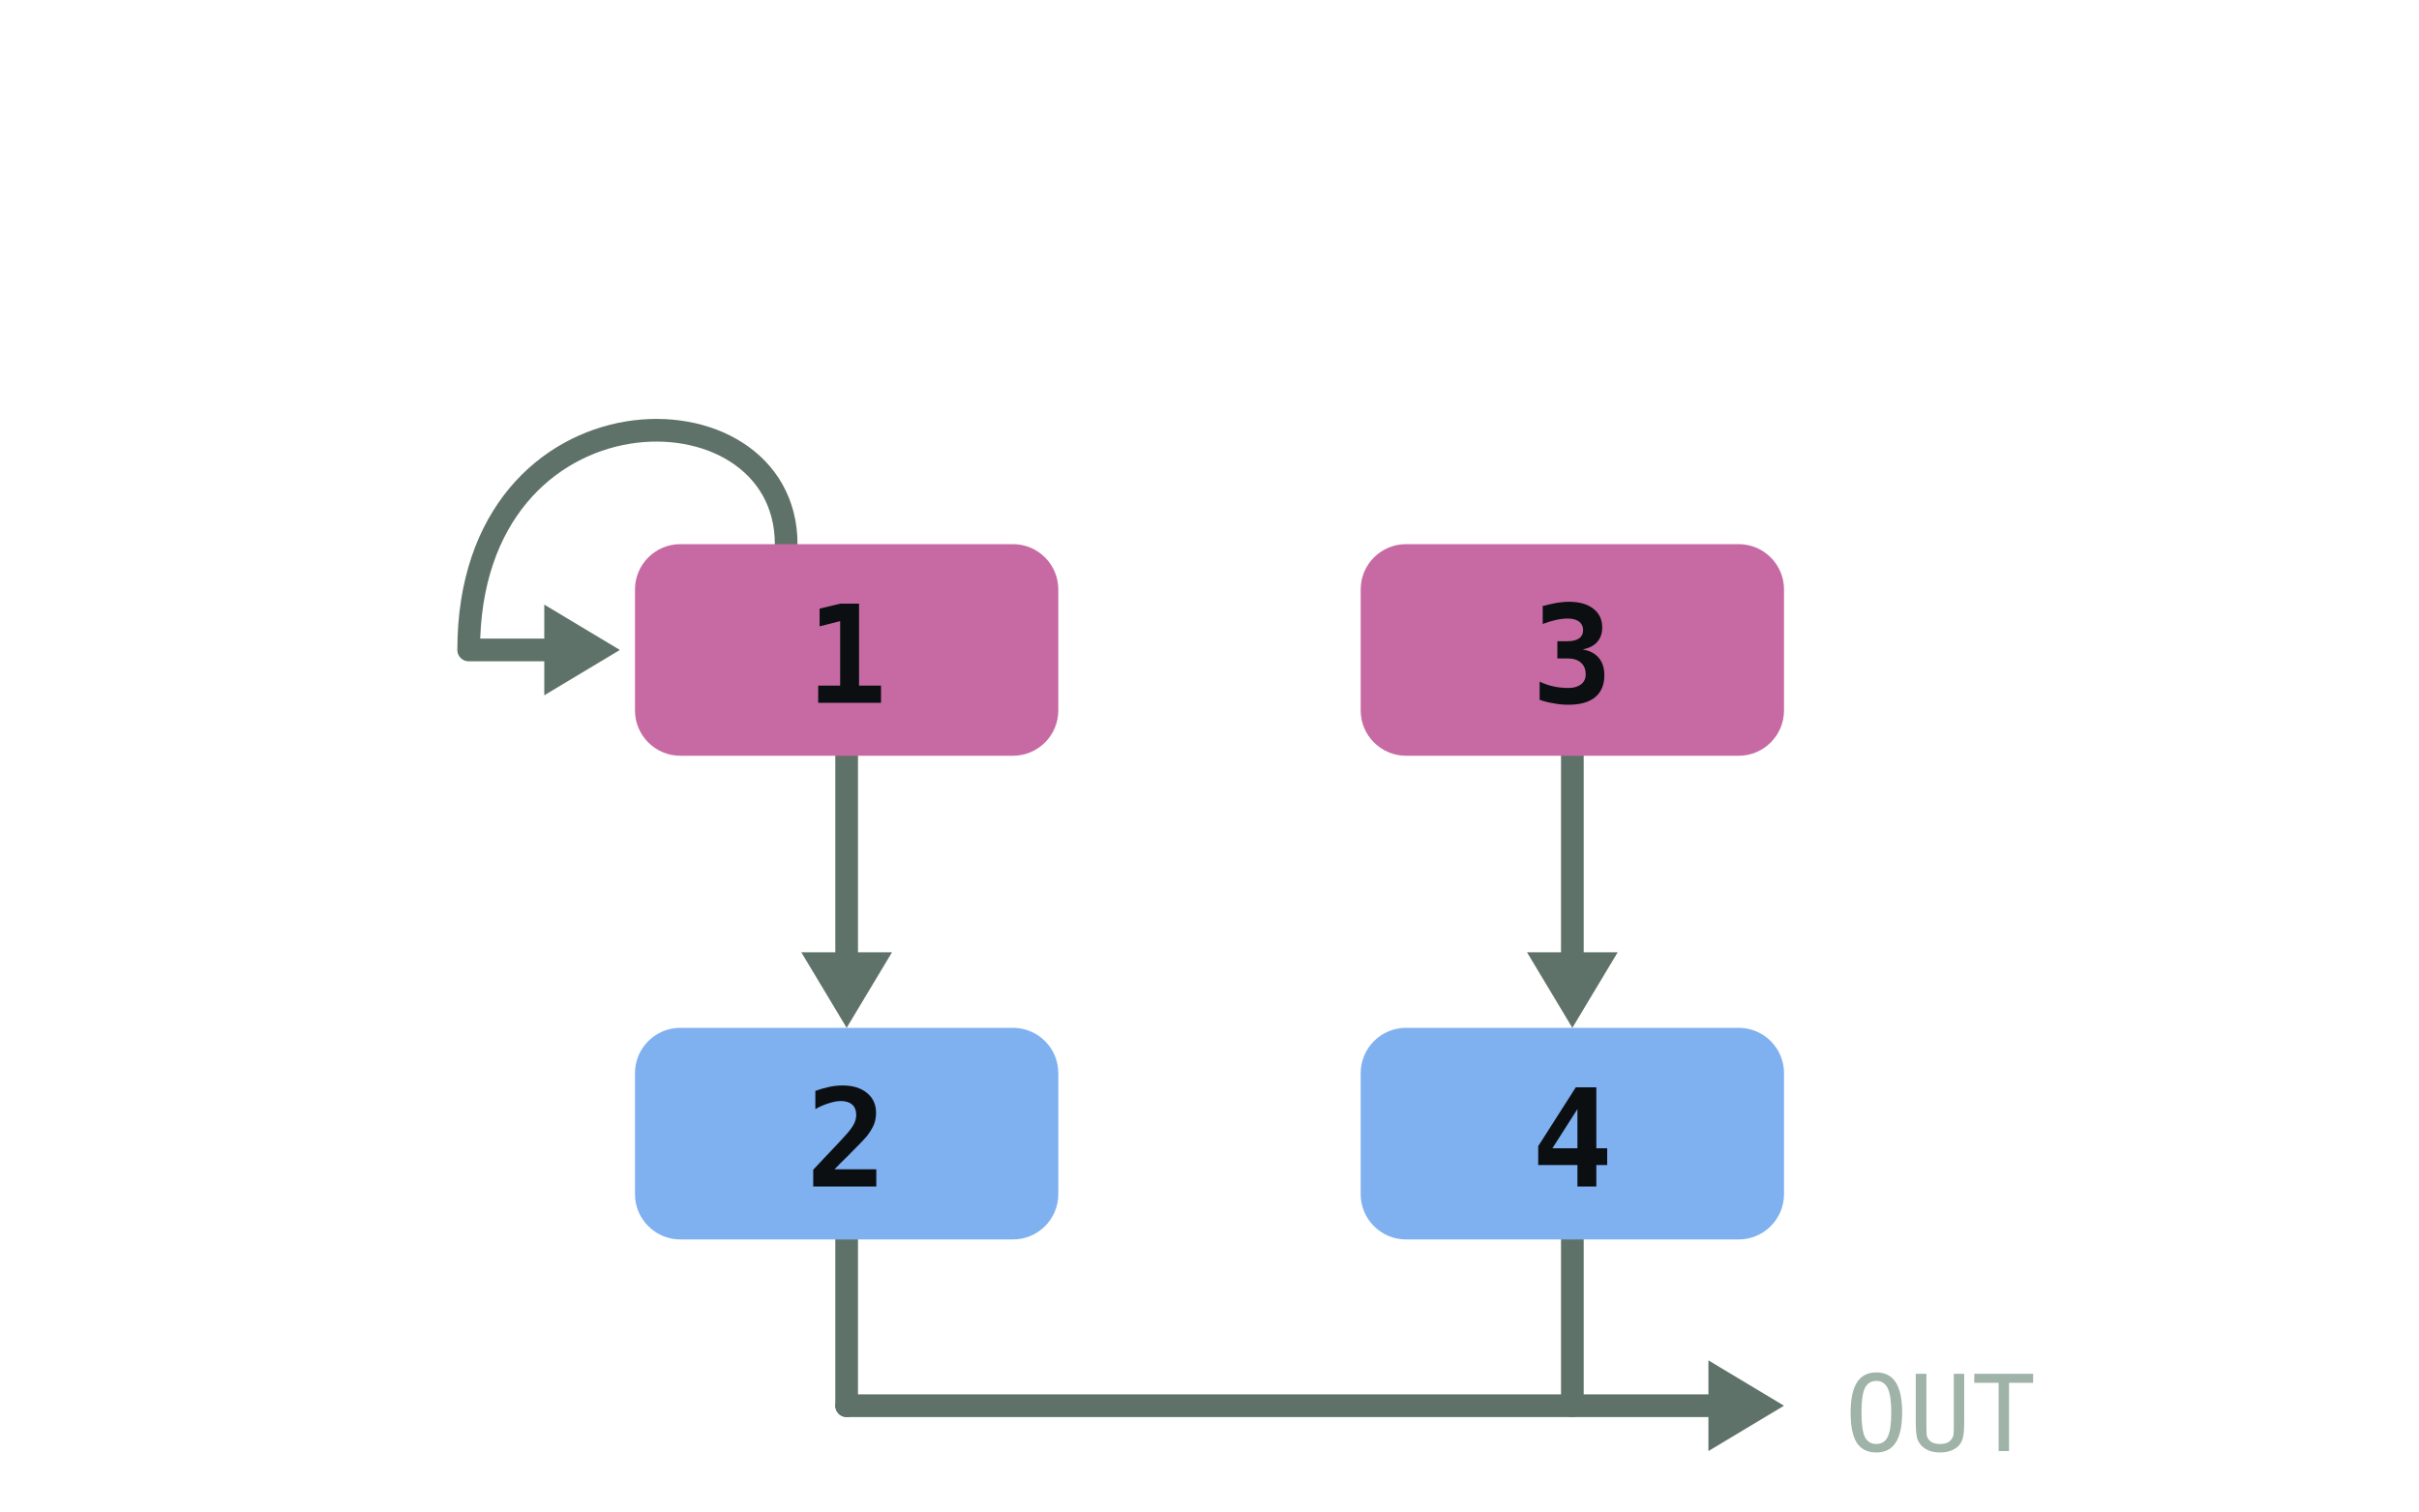
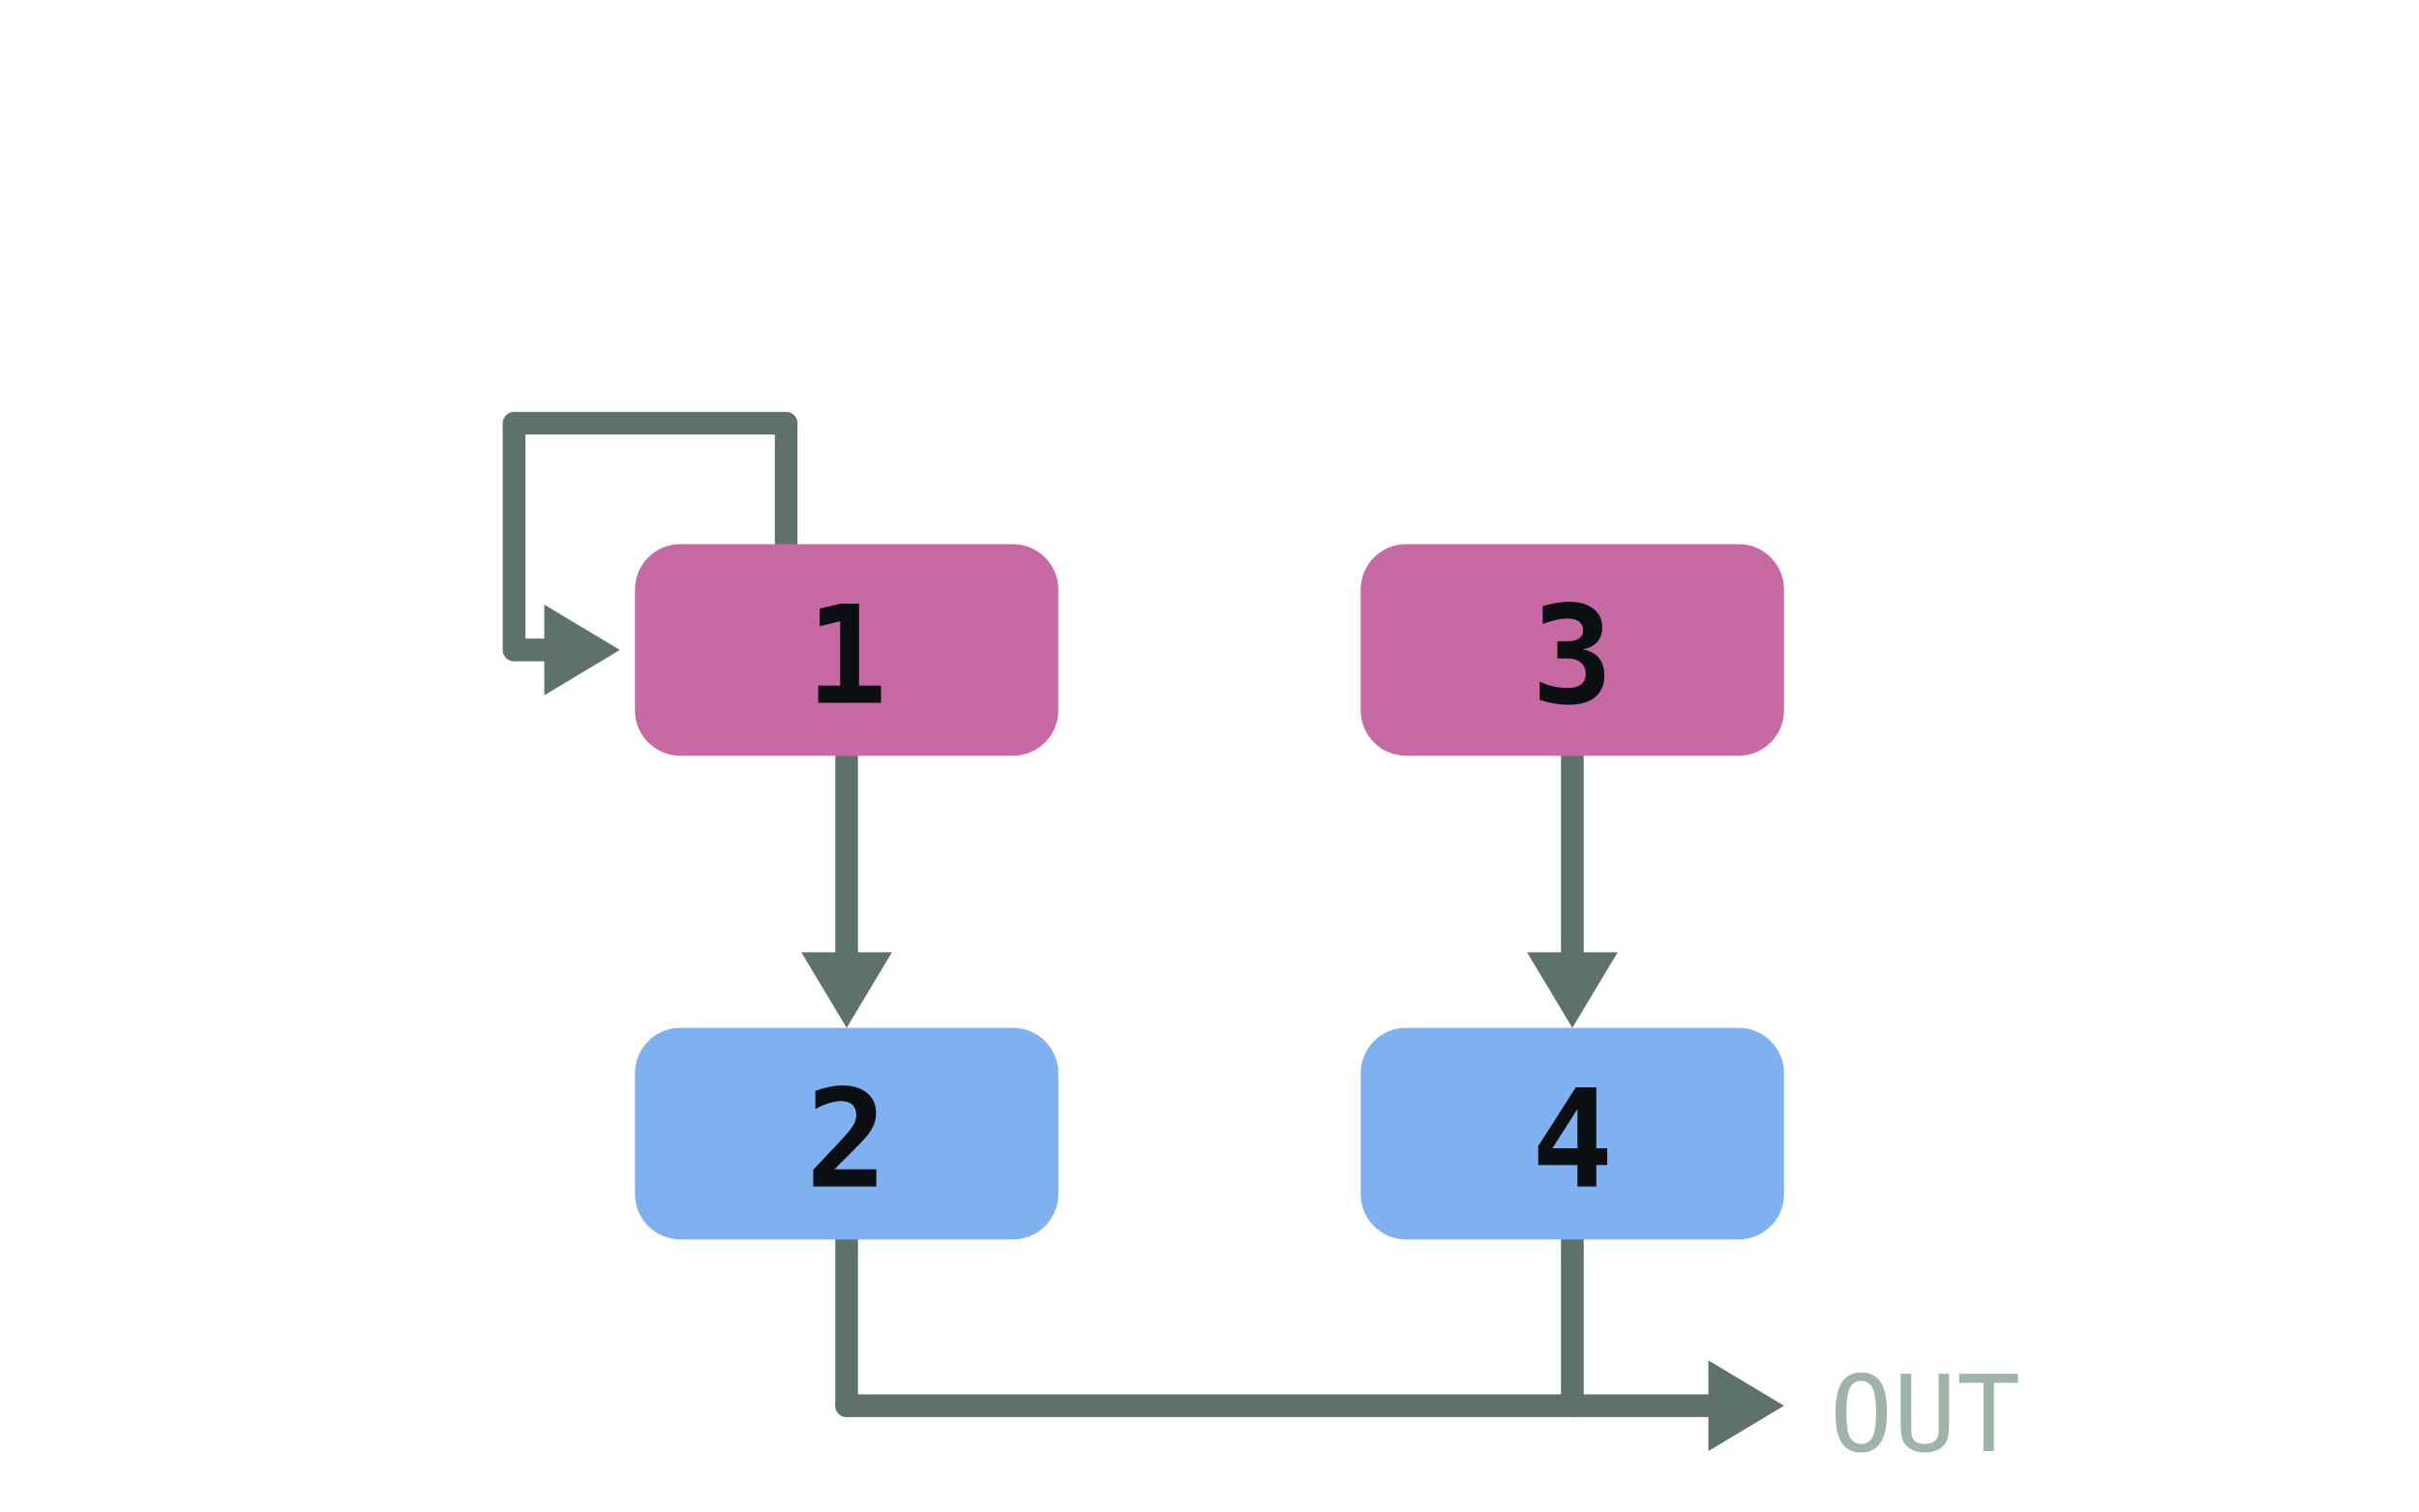
<svg xmlns="http://www.w3.org/2000/svg" viewBox="0 0 160 100" width="160" height="100">
  <g fill="none" stroke="#5f7269" stroke-width="1.5" stroke-linecap="round" stroke-linejoin="round">
    <path d="M56,50.0 V63.0" />
    <path d="M104,50.0 V63.0" />
-     <path d="M52,36.0 C52,25.0 31.0,25.0 31.0,43 L36.0,43" stroke="#5f7269" />
+     <path d="M52,36.0 V28.0 H34.0 V43 H36.0" stroke="#5f7269" />
    <path d="M56,82.0 V93" />
    <path d="M104,82.0 V93" />
    <path d="M56,93 H113" />
  </g>
  <path d="M53,63.0 L59,63.0 L56,68.0 Z" fill="#5f7269" />
  <path d="M101,63.0 L107,63.0 L104,68.0 Z" fill="#5f7269" />
  <path d="M36.0,40 L36.0,46 L41.0,43 Z" fill="#5f7269" />
  <path d="M113,90 L113,96 L118,93 Z" fill="#5f7269" />
-   <text x="122" y="96" font-family="Menlo, monospace" font-size="7" fill="#9fb3a8">OUT</text>
+   <text x="121" y="96" font-family="Menlo, monospace" font-size="7" fill="#9fb3a8">OUT</text>
  <rect x="42.0" y="36.0" width="28" height="14" rx="3" fill="#c76aa3" />
  <text x="56" y="46.5" text-anchor="middle" font-family="Menlo, monospace" font-size="9" font-weight="bold" fill="#0b0f12">1</text>
  <rect x="42.0" y="68.0" width="28" height="14" rx="3" fill="#7fb0f0" />
  <text x="56" y="78.5" text-anchor="middle" font-family="Menlo, monospace" font-size="9" font-weight="bold" fill="#0b0f12">2</text>
  <rect x="90.0" y="36.0" width="28" height="14" rx="3" fill="#c76aa3" />
  <text x="104" y="46.5" text-anchor="middle" font-family="Menlo, monospace" font-size="9" font-weight="bold" fill="#0b0f12">3</text>
  <rect x="90.0" y="68.0" width="28" height="14" rx="3" fill="#7fb0f0" />
  <text x="104" y="78.5" text-anchor="middle" font-family="Menlo, monospace" font-size="9" font-weight="bold" fill="#0b0f12">4</text>
</svg>
